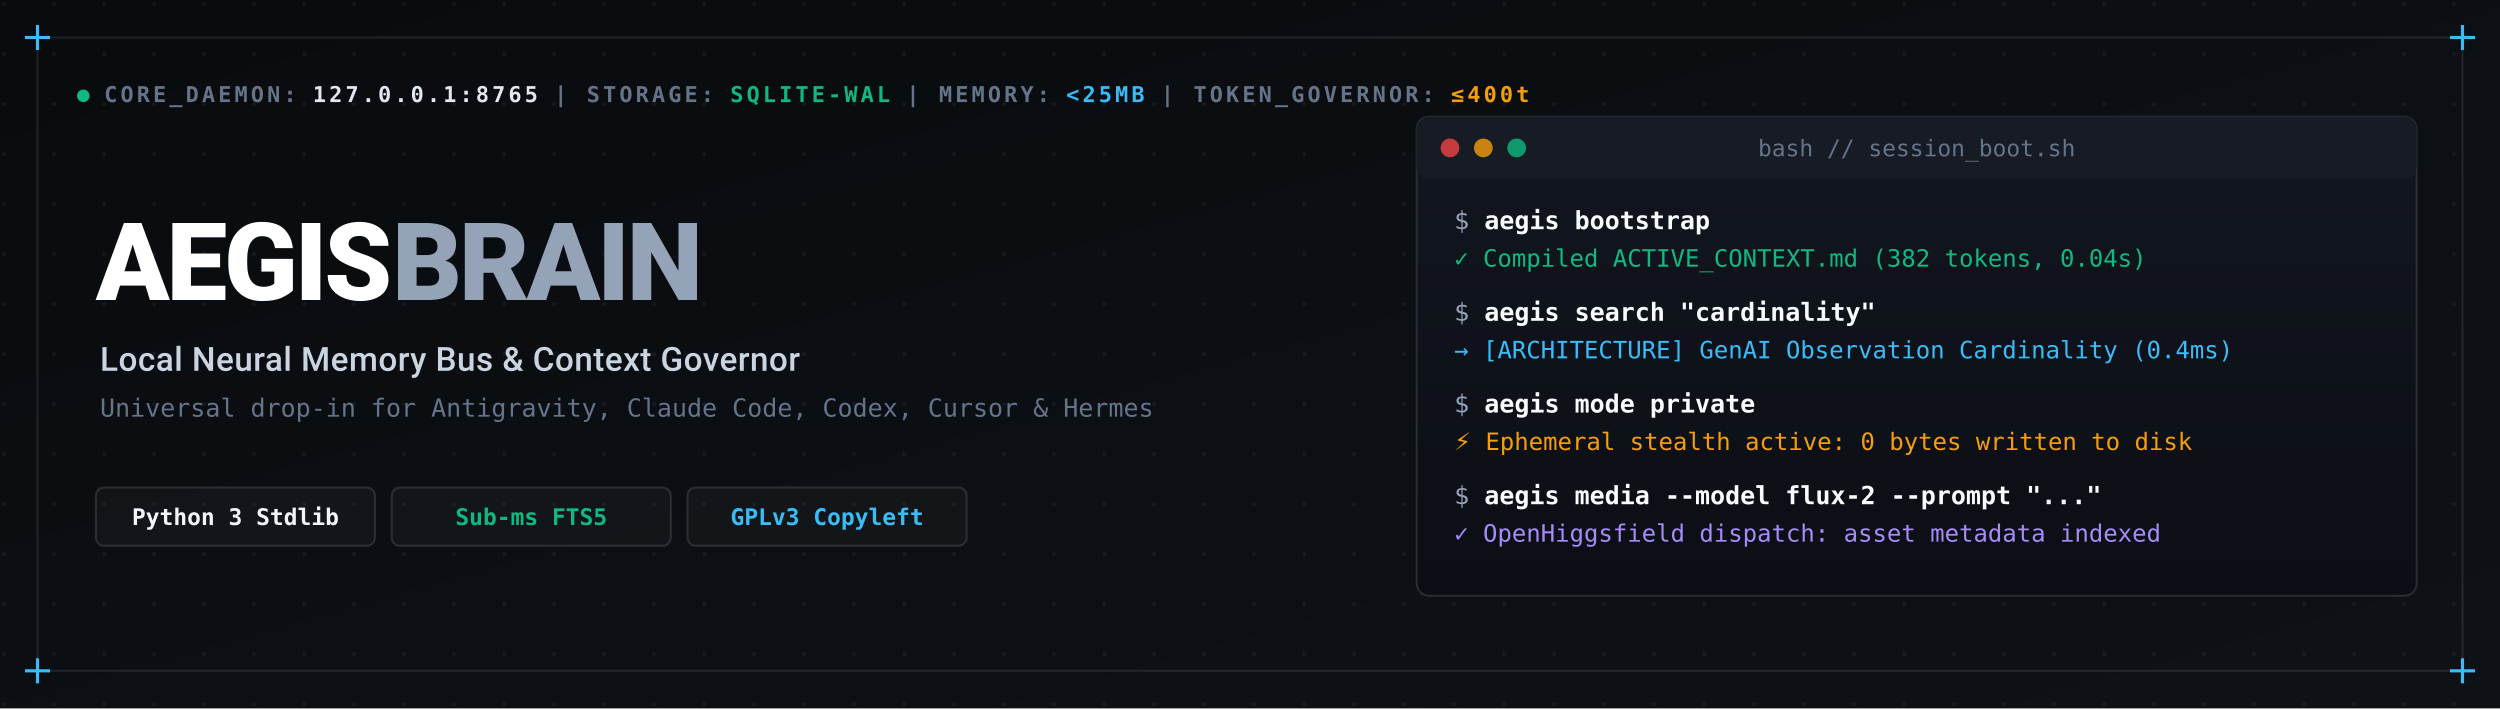
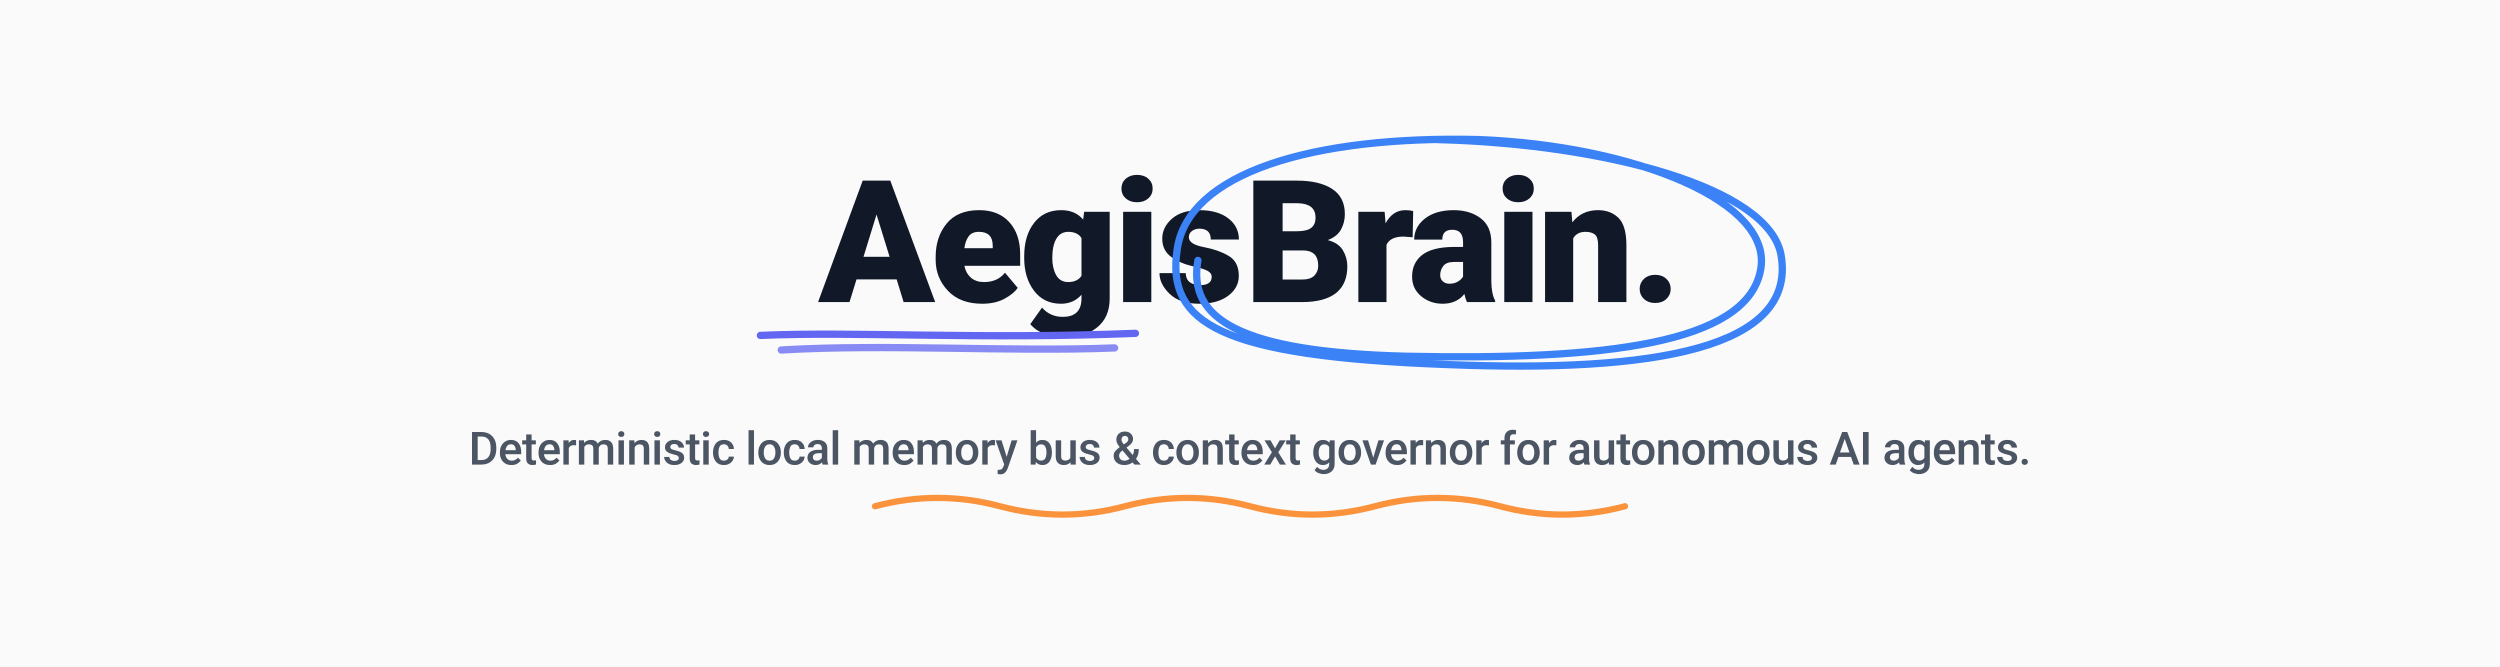
- <svg xmlns="http://www.w3.org/2000/svg" viewBox="0 0 1200 340" width="100%" height="100%">
+ <svg xmlns="http://www.w3.org/2000/svg" viewBox="0 0 1200 320" width="100%" height="100%">
  <defs>
-     <linearGradient id="bgPlate" x1="0%" y1="0%" x2="100%" y2="100%">
-       <stop offset="0%" stop-color="#090B0E" />
-       <stop offset="100%" stop-color="#0E1217" />
-     </linearGradient>
-     <linearGradient id="terminalBg" x1="0%" y1="0%" x2="0%" y2="100%">
-       <stop offset="0%" stop-color="#12161F" />
-       <stop offset="100%" stop-color="#0B0E14" />
-     </linearGradient>
-     <pattern id="dotGrid" width="24" height="24" patternUnits="userSpaceOnUse">
-       <circle cx="2" cy="2" r="1" fill="rgba(255, 255, 255, 0.05)" />
-     </pattern>
+     <style>
+       .bg { fill: #FAFAFA; }
+       .brand-text { fill: #111827; font-family: -apple-system, BlinkMacSystemFont, "Segoe UI", Roboto, "Helvetica Neue", Arial, sans-serif; font-weight: 800; font-size: 82px; letter-spacing: -2px; }
+       .tagline-text { fill: #4B5563; font-family: -apple-system, BlinkMacSystemFont, "Segoe UI", Roboto, sans-serif; font-weight: 500; font-size: 22px; letter-spacing: -0.3px; }
+       .sketch-purple { stroke: #6366F1; stroke-width: 3.5; stroke-linecap: round; stroke-linejoin: round; fill: none; }
+       .sketch-blue { stroke: #3B82F6; stroke-width: 3.5; stroke-linecap: round; stroke-linejoin: round; fill: none; }
+       .sketch-coral { stroke: #FB923C; stroke-width: 3; stroke-linecap: round; stroke-linejoin: round; fill: none; }
+ 
+       @media (prefers-color-scheme: dark) {
+         .bg { fill: #0B0D11; }
+         .brand-text { fill: #F9FAFB; }
+         .tagline-text { fill: #9CA3AF; }
+         .sketch-purple { stroke: #818CF8; }
+         .sketch-blue { stroke: #60A5FA; }
+         .sketch-coral { stroke: #FDBA74; }
+       }
+     </style>
  </defs>
-   <rect width="1200" height="340" fill="url(#bgPlate)" />
-   <rect width="1200" height="340" fill="url(#dotGrid)" />
-   <rect x="18" y="18" width="1164" height="304" fill="none" stroke="rgba(255, 255, 255, 0.09)" stroke-width="1" />
-   <path d="M 12 18 L 24 18 M 18 12 L 18 24" stroke="#38BDF8" stroke-width="1.5" />
-   <path d="M 1176 18 L 1188 18 M 1182 12 L 1182 24" stroke="#38BDF8" stroke-width="1.5" />
-   <path d="M 12 322 L 24 322 M 18 316 L 18 328" stroke="#38BDF8" stroke-width="1.5" />
-   <path d="M 1176 322 L 1188 322 M 1182 316 L 1182 328" stroke="#38BDF8" stroke-width="1.5" />
-   <g transform="translate(36, 42)">
-     <circle cx="4" cy="4" r="3" fill="#10B981" />
-     <text x="14" y="7" fill="#64748B" font-family="ui-monospace, SFMono-Regular, Menlo, monospace" font-size="10.5" font-weight="600" letter-spacing="1.5">
-       CORE_DAEMON: <tspan fill="#E2E8F0">127.0.0.1:8765</tspan> | STORAGE: <tspan fill="#10B981">SQLITE-WAL</tspan> | MEMORY: <tspan fill="#38BDF8">&lt;25MB</tspan> | TOKEN_GOVERNOR: <tspan fill="#F59E0B">≤400t</tspan>
+   <rect width="1200" height="320" class="bg" />
+   <g transform="translate(600, 145)">
+     <text x="0" y="0" text-anchor="middle" class="brand-text">
+       Aegis<tspan id="brain-part">Brain.</tspan>
    </text>
-   </g>
-   <g transform="translate(46, 100)">
-     <text x="0" y="44" fill="#FFFFFF" font-family="-apple-system, BlinkMacSystemFont, 'Segoe UI', Roboto, 'Helvetica Neue', Arial, sans-serif" font-size="52" font-weight="900" letter-spacing="-1.5">
-       AEGIS<tspan fill="#94A3B8">BRAIN</tspan>
+     <path class="sketch-purple" d="M -235,16 C -190,14 -130,18 -55,15" />
+     <path class="sketch-purple" d="M -225,23 C -175,20 -115,24 -65,22" opacity="0.75" />
+     <path class="sketch-blue" d="M 90,-78 C 170,-76 250,-55 255,-22 C 262,22 195,34 95,30 C -15,26 -40,10 -35,-25 C -30,-62 30,-80 110,-78 C 185,-75 252,-48 245,-15 C 238,20 170,28 75,26 C -5,24 -30,8 -25,-20" />
+     <text x="0" y="78" text-anchor="middle" class="tagline-text">
+       Deterministic local memory bus &amp; context governor for autonomous AI agents.
    </text>
-     <text x="2" y="78" fill="#CBD5E1" font-family="-apple-system, BlinkMacSystemFont, 'Segoe UI', Roboto, sans-serif" font-size="16" font-weight="500" letter-spacing="0.2">
-       Local Neural Memory Bus &amp; Context Governor
-     </text>
-     <text x="2" y="100" fill="#64748B" font-family="ui-monospace, SFMono-Regular, Menlo, monospace" font-size="12" font-weight="400">
-       Universal drop-in for Antigravity, Claude Code, Codex, Cursor &amp; Hermes
-     </text>
-     <g transform="translate(0, 134)">
-       <rect x="0" y="0" width="134" height="28" rx="4" fill="rgba(255,255,255,0.03)" stroke="rgba(255,255,255,0.12)" stroke-width="1" />
-       <text x="67" y="18" fill="#F1F5F9" font-family="ui-monospace, SFMono-Regular, Menlo, monospace" font-size="11" font-weight="600" text-anchor="middle">Python 3 Stdlib</text>
-       <rect x="142" y="0" width="134" height="28" rx="4" fill="rgba(255,255,255,0.03)" stroke="rgba(255,255,255,0.12)" stroke-width="1" />
-       <text x="209" y="18" fill="#10B981" font-family="ui-monospace, SFMono-Regular, Menlo, monospace" font-size="11" font-weight="600" text-anchor="middle">Sub-ms FTS5</text>
-       <rect x="284" y="0" width="134" height="28" rx="4" fill="rgba(255,255,255,0.03)" stroke="rgba(255,255,255,0.12)" stroke-width="1" />
-       <text x="351" y="18" fill="#38BDF8" font-family="ui-monospace, SFMono-Regular, Menlo, monospace" font-size="11" font-weight="600" text-anchor="middle">GPLv3 Copyleft</text>
-     </g>
-   </g>
-   <g transform="translate(680, 56)">
-     <rect x="0" y="0" width="480" height="230" rx="6" fill="url(#terminalBg)" stroke="rgba(255, 255, 255, 0.12)" stroke-width="1" />
-     <rect x="0" y="0" width="480" height="30" rx="6" fill="#161B24" />
-     <circle cx="16" cy="15" r="4.5" fill="#EF4444" opacity="0.8" />
-     <circle cx="32" cy="15" r="4.5" fill="#F59E0B" opacity="0.8" />
-     <circle cx="48" cy="15" r="4.5" fill="#10B981" opacity="0.8" />
-     <text x="240" y="19" fill="#64748B" font-family="ui-monospace, SFMono-Regular, Menlo, monospace" font-size="11" font-weight="500" text-anchor="middle">bash // session_boot.sh</text>
-     <g transform="translate(18, 54)">
-       <text x="0" y="0" fill="#94A3B8" font-family="ui-monospace, SFMono-Regular, Menlo, monospace" font-size="12">$ <tspan fill="#F8FAFC" font-weight="600">aegis bootstrap</tspan>
-       </text>
-       <text x="0" y="18" fill="#10B981" font-family="ui-monospace, SFMono-Regular, Menlo, monospace" font-size="11.5">✓ Compiled ACTIVE_CONTEXT.md (382 tokens, 0.04s)</text>
-       <text x="0" y="44" fill="#94A3B8" font-family="ui-monospace, SFMono-Regular, Menlo, monospace" font-size="12">$ <tspan fill="#F8FAFC" font-weight="600">aegis search "cardinality"</tspan>
-       </text>
-       <text x="0" y="62" fill="#38BDF8" font-family="ui-monospace, SFMono-Regular, Menlo, monospace" font-size="11.5">→ [ARCHITECTURE] GenAI Observation Cardinality (0.4ms)</text>
-       <text x="0" y="88" fill="#94A3B8" font-family="ui-monospace, SFMono-Regular, Menlo, monospace" font-size="12">$ <tspan fill="#F8FAFC" font-weight="600">aegis mode private</tspan>
-       </text>
-       <text x="0" y="106" fill="#F59E0B" font-family="ui-monospace, SFMono-Regular, Menlo, monospace" font-size="11.5">⚡ Ephemeral stealth active: 0 bytes written to disk</text>
-       <text x="0" y="132" fill="#94A3B8" font-family="ui-monospace, SFMono-Regular, Menlo, monospace" font-size="12">$ <tspan fill="#F8FAFC" font-weight="600">aegis media --model flux-2 --prompt "..."</tspan>
-       </text>
-       <text x="0" y="150" fill="#A78BFA" font-family="ui-monospace, SFMono-Regular, Menlo, monospace" font-size="11.5">✓ OpenHiggsfield dispatch: asset metadata indexed</text>
-     </g>
+     <path class="sketch-coral" d="M -180,98 Q -150,90 -120,98 T -60,98 T 0,98 T 60,98 T 120,98 T 180,98" />
  </g>
</svg>
